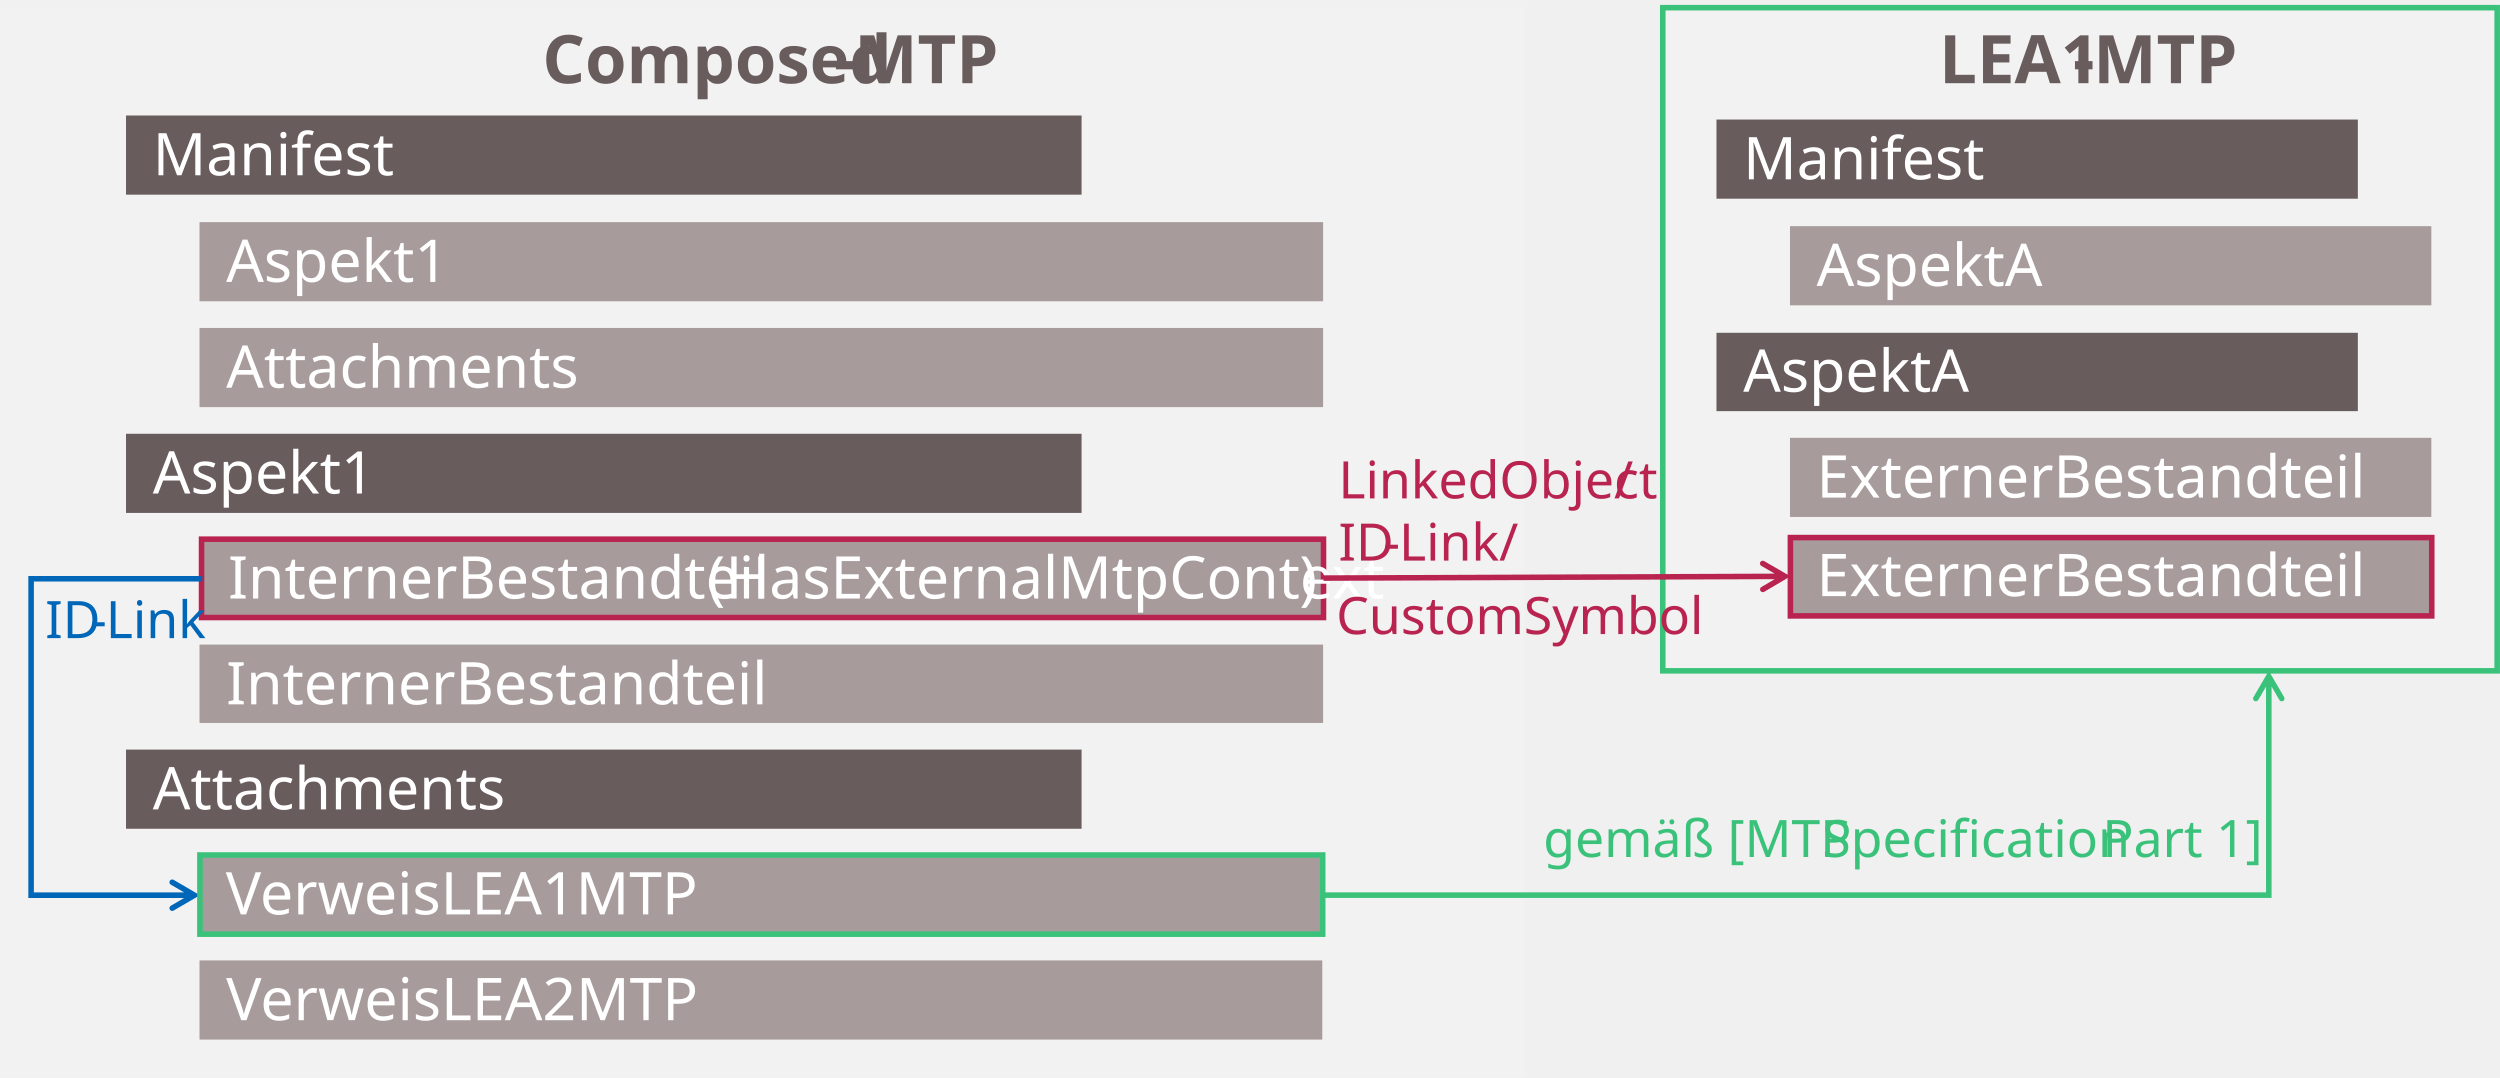
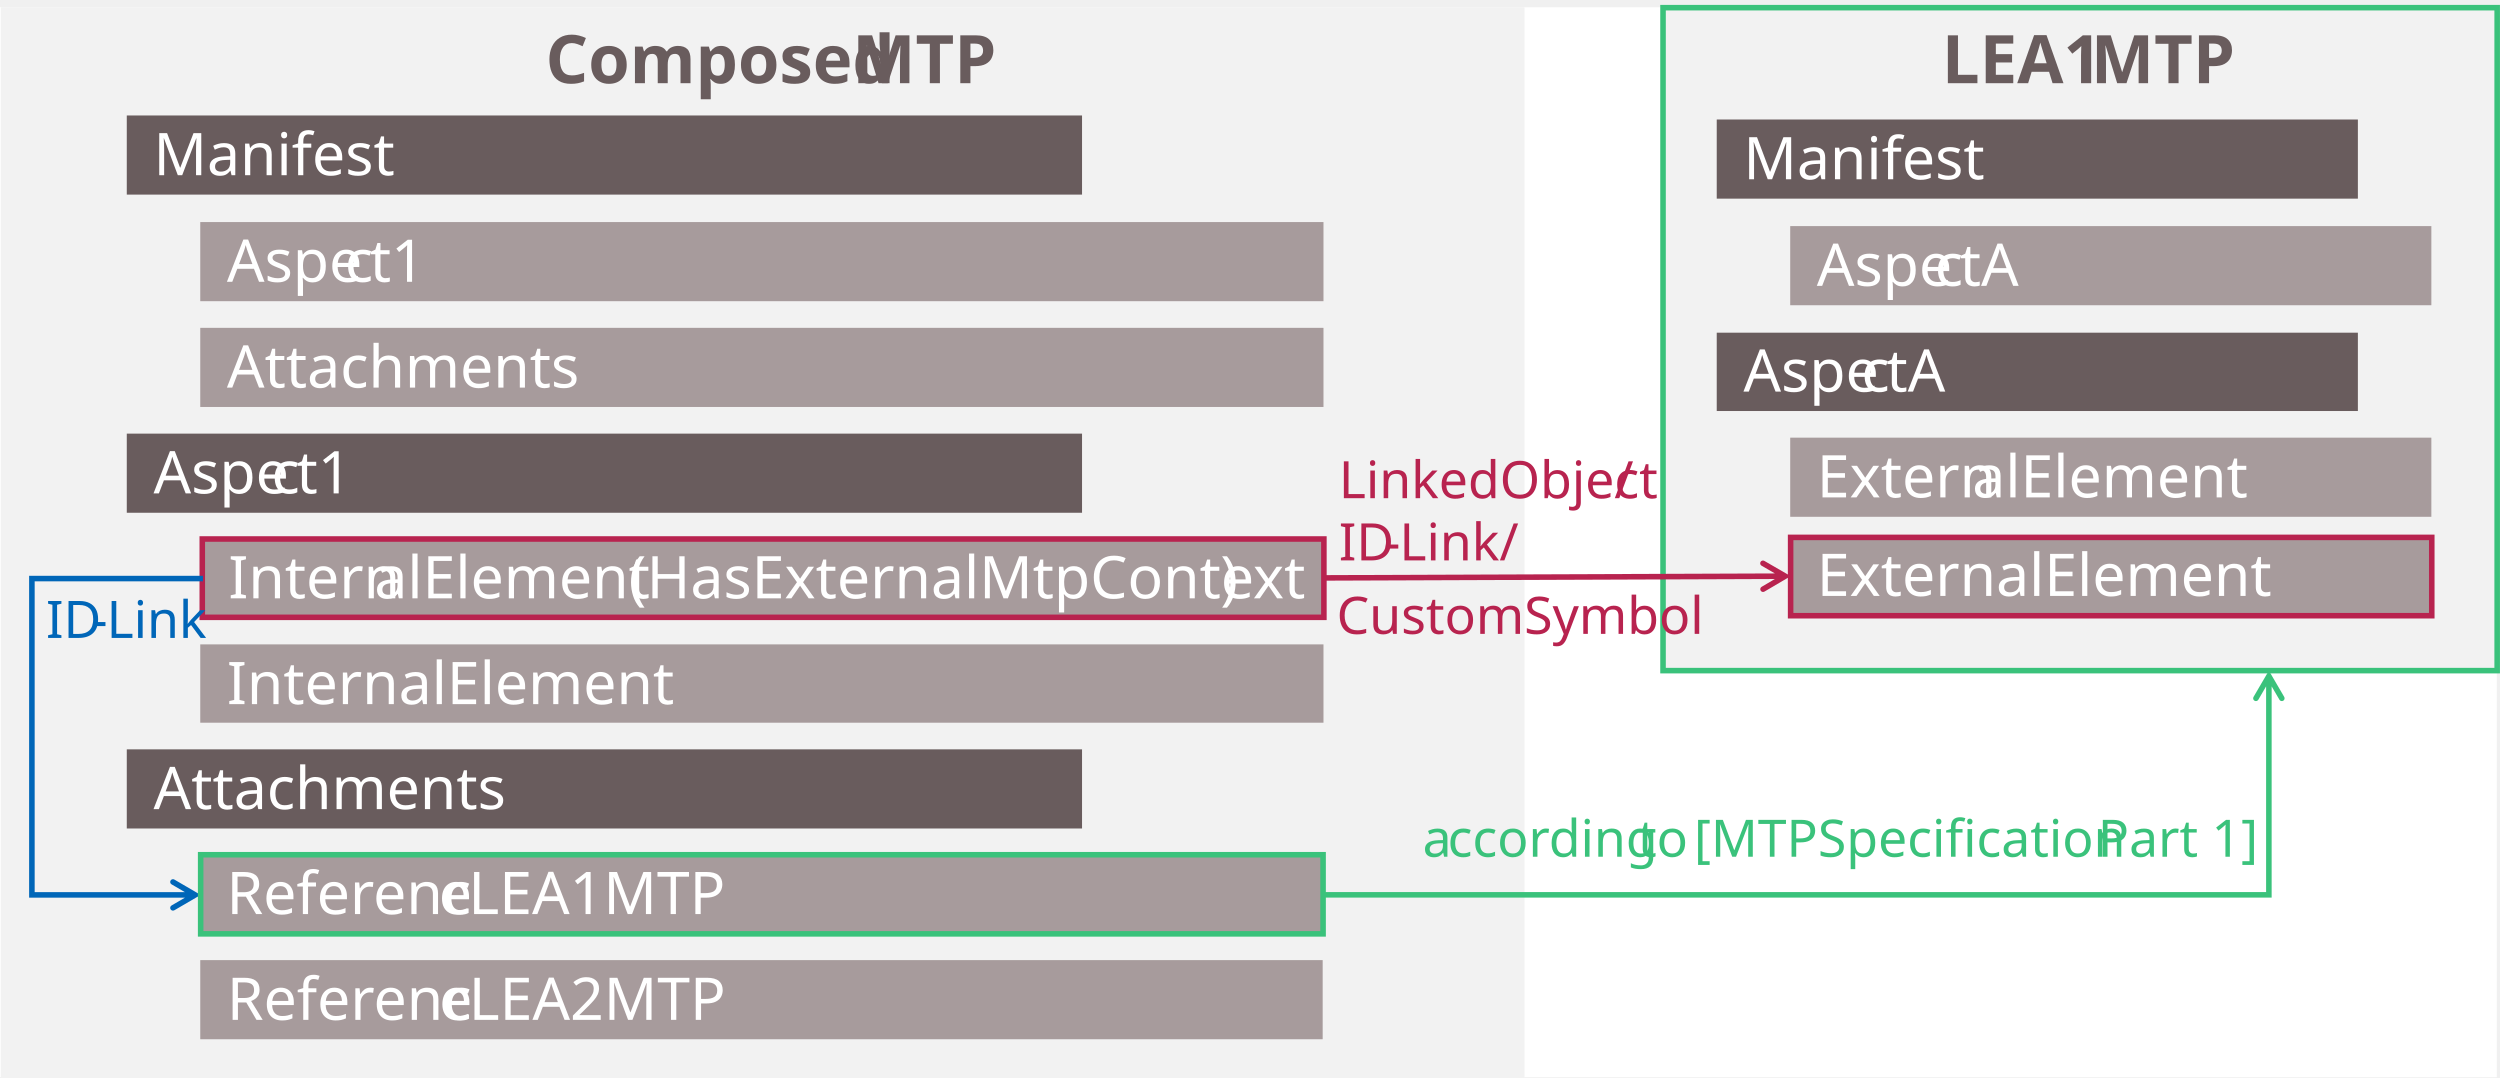
- <svg xmlns="http://www.w3.org/2000/svg" width="3095" height="1334" xml:space="preserve" overflow="hidden" version="1.1" id="svg37">
-   <defs id="defs1">
-     <clipPath id="clip0">
-       <rect x="160" y="492" width="3095" height="1334" id="rect1" />
-     </clipPath>
-   </defs>
-   <g clip-path="url(#clip0)" transform="translate(-160 -492)" id="g37">
-     <rect x="2880.5" y="1177.5" width="177" height="145" stroke="#4C081C" stroke-width="4.583" stroke-miterlimit="8" fill="#B8234F" id="rect2" />
-     <rect x="160" y="501" width="1887" height="1325" fill="#F2F2F2" id="rect3" />
-     <text fill="#695C5D" font-family="Calibri,Calibri_MSFontService,sans-serif" font-weight="700" font-size="83" transform="matrix(1 0 0 1 831.445 595)" id="text3">Composed</text>
-     <text fill="#695C5D" font-family="Calibri,Calibri_MSFontService,sans-serif" font-weight="700" font-size="83" transform="matrix(1 0 0 1 1192.38 595)" id="text4">-</text>
-     <text fill="#695C5D" font-family="Calibri,Calibri_MSFontService,sans-serif" font-weight="700" font-size="83" transform="matrix(1 0 0 1 1217.59 595)" id="text5">MTP</text>
-     <rect x="316" y="635" width="1183" height="98" fill="#695C5D" id="rect5" />
-     <text fill="#FFFFFF" font-family="Calibri,Calibri_MSFontService,sans-serif" font-weight="400" font-size="73" transform="matrix(1 0 0 1 349.13 709)" id="text6">Manifest</text>
-     <rect x="407" y="767" width="1391" height="98" fill="#A79B9C" id="rect6" />
-     <text fill="#FFFFFF" font-family="Calibri,Calibri_MSFontService,sans-serif" font-weight="400" font-size="73" transform="matrix(1 0 0 1 440 841)" id="text7">Aspekt1</text>
-     <rect x="407" y="898" width="1391" height="98" fill="#A79B9C" id="rect7" />
-     <text fill="#FFFFFF" font-family="Calibri,Calibri_MSFontService,sans-serif" font-weight="400" font-size="73" transform="matrix(1 0 0 1 440 972)" id="text8">Attachments</text>
-     <rect x="316" y="1029" width="1183" height="98" fill="#695C5D" id="rect8" />
-     <text fill="#FFFFFF" font-family="Calibri,Calibri_MSFontService,sans-serif" font-weight="400" font-size="73" transform="matrix(1 0 0 1 349.13 1103)" id="text9">Aspekt1</text>
-     <rect x="409.5" y="1159.5" width="1389" height="97" stroke="#B8234F" stroke-width="6.875" stroke-miterlimit="8" fill="#A79B9C" id="rect9" />
-     <text fill="#FFFFFF" font-family="Calibri,Calibri_MSFontService,sans-serif" font-weight="400" font-size="73" transform="matrix(1 0 0 1 442.337 1233)" id="text10">InternerBestandteil</text>
-     <text fill="#FFFFFF" font-family="Calibri,Calibri_MSFontService,sans-serif" font-weight="400" font-size="73" transform="matrix(1 0 0 1 1035.92 1233)" id="text11">(</text>
-     <text fill="#FFFFFF" font-family="Calibri,Calibri_MSFontService,sans-serif" font-weight="400" font-size="73" transform="matrix(1 0 0 1 1058.27 1233)" id="text12">HasExternalMtpContext</text>
-     <text fill="#FFFFFF" font-family="Calibri,Calibri_MSFontService,sans-serif" font-weight="400" font-size="73" transform="matrix(1 0 0 1 1768.62 1233)" id="text13">)</text>
-     <rect x="407" y="1290" width="1391" height="97" fill="#A79B9C" id="rect13" />
-     <text fill="#FFFFFF" font-family="Calibri,Calibri_MSFontService,sans-serif" font-weight="400" font-size="73" transform="matrix(1 0 0 1 440 1364)" id="text14">InternerBestandteil</text>
-     <rect x="316" y="1420" width="1183" height="98" fill="#695C5D" id="rect14" />
-     <text fill="#FFFFFF" font-family="Calibri,Calibri_MSFontService,sans-serif" font-weight="400" font-size="73" transform="matrix(1 0 0 1 349.13 1494)" id="text15">Attachments</text>
-     <rect x="407" y="1681" width="1390" height="98" fill="#A79B9C" id="rect15" />
-     <text fill="#FFFFFF" font-family="Calibri,Calibri_MSFontService,sans-serif" font-weight="400" font-size="73" transform="matrix(1 0 0 1 440 1755)" id="text16">VerweisLEA2MTP</text>
-     <rect x="2218.5" y="501.5" width="1033" height="821" stroke="#3AC27B" stroke-width="6.875" stroke-miterlimit="8" fill="#F2F2F2" id="rect16" />
-     <text fill="#695C5D" font-family="Calibri,Calibri_MSFontService,sans-serif" font-weight="700" font-size="83" transform="matrix(1 0 0 1 2560.61 595)" id="text17">LEA1</text>
-     <text fill="#695C5D" font-family="Calibri,Calibri_MSFontService,sans-serif" font-weight="700" font-size="83" transform="matrix(1 0 0 1 2726.32 595)" id="text18">-</text>
-     <text fill="#695C5D" font-family="Calibri,Calibri_MSFontService,sans-serif" font-weight="700" font-size="83" transform="matrix(1 0 0 1 2751.53 595)" id="text19">MTP</text>
-     <rect x="2285" y="640" width="794" height="98" fill="#695C5D" id="rect19" />
-     <text fill="#FFFFFF" font-family="Calibri,Calibri_MSFontService,sans-serif" font-weight="400" font-size="73" transform="matrix(1 0 0 1 2318.07 714)" id="text20">Manifest</text>
-     <rect x="2376" y="772" width="794" height="98" fill="#A79B9C" id="rect20" />
-     <text fill="#FFFFFF" font-family="Calibri,Calibri_MSFontService,sans-serif" font-weight="400" font-size="73" transform="matrix(1 0 0 1 2408.94 846)" id="text21">AspektA</text>
-     <rect x="2285" y="904" width="794" height="97" fill="#695C5D" id="rect21" />
-     <text fill="#FFFFFF" font-family="Calibri,Calibri_MSFontService,sans-serif" font-weight="400" font-size="73" transform="matrix(1 0 0 1 2318.07 977)" id="text22">AspektA</text>
-     <rect x="2376" y="1034" width="794" height="98" fill="#A79B9C" id="rect22" />
-     <text fill="#FFFFFF" font-family="Calibri,Calibri_MSFontService,sans-serif" font-weight="400" font-size="73" transform="matrix(1 0 0 1 2408.94 1108)" id="text23">ExternerBestandteil</text>
-     <rect x="2376.5" y="1157.5" width="794" height="97" stroke="#B8234F" stroke-width="6.875" stroke-miterlimit="8" fill="#A79B9C" id="rect23" />
-     <text fill="#FFFFFF" font-family="Calibri,Calibri_MSFontService,sans-serif" font-weight="400" font-size="73" transform="matrix(1 0 0 1 2408.94 1230)" id="text24">ExternerBestandteil</text>
-     <path d="M0-3.438 1174.71-3.438 1174.71 270.869 1167.84 270.869 1167.84 0 1171.27 3.438 0 3.438ZM1190.29 245.101 1171.27 277.691 1152.26 245.101C1151.31 243.461 1151.86 241.356 1153.5 240.4 1155.14 239.443 1157.25 239.997 1158.2 241.637L1174.24 269.137 1168.31 269.137 1184.35 241.637C1185.3 239.997 1187.41 239.443 1189.05 240.4 1190.69 241.356 1191.24 243.461 1190.29 245.101Z" fill="#3AC27B" transform="matrix(1 0 0 -1 1797.5 1600.18)" id="path24" />
-     <text fill="#3AC27B" font-family="Calibri,Calibri_MSFontService,sans-serif" font-weight="400" font-size="64" transform="matrix(1 0 0 1 2070.51 1553)" id="text25">gemäß [MTP </text>
-     <text fill="#3AC27B" font-family="Calibri,Calibri_MSFontService,sans-serif" font-weight="400" font-size="64" transform="matrix(1 0 0 1 2416.03 1553)" id="text26">Specification</text>
-     <text fill="#3AC27B" font-family="Calibri,Calibri_MSFontService,sans-serif" font-weight="400" font-size="64" transform="matrix(1 0 0 1 2762.67 1553)" id="text27">Part 1]</text>
-     <path d="M0.013-3.437 571.298-1.289 571.272 5.586-0.013 3.437ZM545.592-16.959 578.11 2.174 545.449 21.063C543.805 22.013 541.702 21.451 540.752 19.808 539.802 18.164 540.363 16.062 542.007 15.111L569.567-0.827 569.545 5.111 542.105-11.034C540.469-11.996 539.923-14.103 540.886-15.739 541.848-17.376 543.955-17.922 545.592-16.959Z" fill="#B8234F" transform="matrix(1 0 0 -1 1798.5 1207.67)" id="path27" />
-     <text fill="#B8234F" font-family="Calibri,Calibri_MSFontService,sans-serif" font-weight="400" font-size="64" transform="matrix(1 0 0 1 1817.03 1109)" id="text28">LinkedObject</text>
-     <text fill="#B8234F" font-family="Calibri,Calibri_MSFontService,sans-serif" font-weight="400" font-size="64" transform="matrix(1 0 0 1 2158.14 1109)" id="text29">/</text>
-     <text fill="#B8234F" font-family="Calibri,Calibri_MSFontService,sans-serif" font-weight="400" font-size="64" transform="matrix(1 0 0 1 1817.03 1186)" id="text30">ID</text>
-     <text fill="#B8234F" font-family="Calibri,Calibri_MSFontService,sans-serif" font-weight="400" font-size="64" transform="matrix(1 0 0 1 1872.6 1186)" id="text31">-</text>
-     <text fill="#B8234F" font-family="Calibri,Calibri_MSFontService,sans-serif" font-weight="400" font-size="64" transform="matrix(1 0 0 1 1892.08 1186)" id="text32">Link/ </text>
-     <text fill="#B8234F" font-family="Calibri,Calibri_MSFontService,sans-serif" font-weight="400" font-size="64" transform="matrix(1 0 0 1 1814.22 1277)" id="text33">CustomSymbol</text>
-     <path d="M0-3.438 215.246-3.438 215.246 395.198 9.615 395.198 9.615 388.323 211.809 388.323 208.371 391.761 208.371 0 211.809 3.438 0 3.438ZM35.383 410.772 2.793 391.761 35.383 372.75C37.023 371.793 39.128 372.347 40.084 373.987 41.041 375.627 40.487 377.732 38.847 378.689L11.347 394.73 11.347 388.792 38.847 404.833C40.487 405.79 41.041 407.895 40.084 409.535 39.128 411.175 37.023 411.728 35.383 410.772Z" fill="#0066B8" transform="matrix(-1 1.22465e-16 1.22465e-16 1 410.309 1208.5)" id="path33" />
-     <text fill="#0066B8" font-family="Calibri,Calibri_MSFontService,sans-serif" font-weight="400" font-size="64" transform="matrix(1 0 0 1 215.982 1282)" id="text34">ID</text>
-     <text fill="#0066B8" font-family="Calibri,Calibri_MSFontService,sans-serif" font-weight="400" font-size="64" transform="matrix(1 0 0 1 271.555 1282)" id="text35">-</text>
-     <text fill="#0066B8" font-family="Calibri,Calibri_MSFontService,sans-serif" font-weight="400" font-size="64" transform="matrix(1 0 0 1 291.034 1282)" id="text36">Link</text>
-     <rect x="407.5" y="1550.5" width="1390" height="98" stroke="#3AC27B" stroke-width="6.875" stroke-miterlimit="8" fill="#A79B9C" id="rect36" />
-     <text fill="#FFFFFF" font-family="Calibri,Calibri_MSFontService,sans-serif" font-weight="400" font-size="73" transform="matrix(1 0 0 1 439.528 1624)" id="text37">VerweisLEA1MTP</text>
+ <svg xmlns="http://www.w3.org/2000/svg" width="3096" height="1334" xml:space="preserve" overflow="hidden">
+   <g transform="translate(-159 -492)">
+     <rect x="159" y="501" width="3092" height="1325" fill="#FFFFFF" />
+     <rect x="2880.5" y="1177.5" width="177" height="145" stroke="#4C081C" stroke-width="4.583" stroke-miterlimit="8" fill="#B8234F" />
+     <rect x="160" y="501" width="1887" height="1325" fill="#F2F2F2" />
+     <text fill="#695C5D" font-family="Calibri,Calibri_MSFontService,sans-serif" font-weight="700" font-size="83" transform="matrix(1 0 0 1 834.596 595)">Composed</text>
+     <text fill="#695C5D" font-family="Calibri,Calibri_MSFontService,sans-serif" font-weight="700" font-size="83" transform="matrix(1 0 0 1 1214.44 595)">MTP</text>
+     <rect x="316" y="635" width="1183" height="98" fill="#695C5D" />
+     <text fill="#FFFFFF" font-family="Calibri,Calibri_MSFontService,sans-serif" font-weight="400" font-size="73" transform="matrix(1 0 0 1 349.13 709)">Manifest</text>
+     <rect x="407" y="767" width="1391" height="98" fill="#A79B9C" />
+     <text fill="#FFFFFF" font-family="Calibri,Calibri_MSFontService,sans-serif" font-weight="400" font-size="73" transform="matrix(1 0 0 1 440 841)">Aspe</text>
+     <text fill="#FFFFFF" font-family="Calibri,Calibri_MSFontService,sans-serif" font-weight="400" font-size="73" transform="matrix(1 0 0 1 586.094 841)">c</text>
+     <text fill="#FFFFFF" font-family="Calibri,Calibri_MSFontService,sans-serif" font-weight="400" font-size="73" transform="matrix(1 0 0 1 617.031 841)">t1</text>
+     <rect x="407" y="898" width="1391" height="98" fill="#A79B9C" />
+     <text fill="#FFFFFF" font-family="Calibri,Calibri_MSFontService,sans-serif" font-weight="400" font-size="73" transform="matrix(1 0 0 1 440 972)">Attachments</text>
+     <rect x="316" y="1029" width="1183" height="98" fill="#695C5D" />
+     <text fill="#FFFFFF" font-family="Calibri,Calibri_MSFontService,sans-serif" font-weight="400" font-size="73" transform="matrix(1 0 0 1 349.13 1103)">Aspe</text>
+     <text fill="#FFFFFF" font-family="Calibri,Calibri_MSFontService,sans-serif" font-weight="400" font-size="73" transform="matrix(1 0 0 1 495.224 1103)">c</text>
+     <text fill="#FFFFFF" font-family="Calibri,Calibri_MSFontService,sans-serif" font-weight="400" font-size="73" transform="matrix(1 0 0 1 526.161 1103)">t1</text>
+     <rect x="409.5" y="1159.5" width="1389" height="97" stroke="#B8234F" stroke-width="6.875" stroke-miterlimit="8" fill="#A79B9C" />
+     <text fill="#FFFFFF" font-family="Calibri,Calibri_MSFontService,sans-serif" font-weight="400" font-size="73" transform="matrix(1 0 0 1 441.817 1233)">Intern</text>
+     <text fill="#FFFFFF" font-family="Calibri,Calibri_MSFontService,sans-serif" font-weight="400" font-size="73" transform="matrix(1 0 0 1 622.538 1233)">alElement</text>
+     <text fill="#FFFFFF" font-family="Calibri,Calibri_MSFontService,sans-serif" font-weight="400" font-size="73" transform="matrix(1 0 0 1 937.527 1233)">(</text>
+     <text fill="#FFFFFF" font-family="Calibri,Calibri_MSFontService,sans-serif" font-weight="400" font-size="73" transform="matrix(1 0 0 1 959.871 1233)">HasExternalMtpContext</text>
+     <text fill="#FFFFFF" font-family="Calibri,Calibri_MSFontService,sans-serif" font-weight="400" font-size="73" transform="matrix(1 0 0 1 1670.22 1233)">)</text>
+     <rect x="407" y="1290" width="1391" height="97" fill="#A79B9C" />
+     <text fill="#FFFFFF" font-family="Calibri,Calibri_MSFontService,sans-serif" font-weight="400" font-size="73" transform="matrix(1 0 0 1 440 1364)">InternalElement</text>
+     <rect x="316" y="1420" width="1183" height="98" fill="#695C5D" />
+     <text fill="#FFFFFF" font-family="Calibri,Calibri_MSFontService,sans-serif" font-weight="400" font-size="73" transform="matrix(1 0 0 1 349.13 1494)">Attachments</text>
+     <rect x="407" y="1681" width="1390" height="98" fill="#A79B9C" />
+     <text fill="#FFFFFF" font-family="Calibri,Calibri_MSFontService,sans-serif" font-weight="400" font-size="73" transform="matrix(1 0 0 1 440 1755)">Referenc</text>
+     <text fill="#FFFFFF" font-family="Calibri,Calibri_MSFontService,sans-serif" font-weight="400" font-size="73" transform="matrix(1 0 0 1 702.831 1755)">e</text>
+     <text fill="#FFFFFF" font-family="Calibri,Calibri_MSFontService,sans-serif" font-weight="400" font-size="73" transform="matrix(1 0 0 1 739.497 1755)">LEA2MTP</text>
+     <rect x="2218.5" y="501.5" width="1033" height="821" stroke="#3AC27B" stroke-width="6.875" stroke-miterlimit="8" fill="#F2F2F2" />
+     <text fill="#695C5D" font-family="Calibri,Calibri_MSFontService,sans-serif" font-weight="700" font-size="83" transform="matrix(1 0 0 1 2563.76 595)">LEA1</text>
+     <text fill="#695C5D" font-family="Calibri,Calibri_MSFontService,sans-serif" font-weight="700" font-size="83" transform="matrix(1 0 0 1 2748.38 595)">MTP</text>
+     <rect x="2285" y="640" width="794" height="98" fill="#695C5D" />
+     <text fill="#FFFFFF" font-family="Calibri,Calibri_MSFontService,sans-serif" font-weight="400" font-size="73" transform="matrix(1 0 0 1 2318.07 714)">Manifest</text>
+     <rect x="2376" y="772" width="794" height="98" fill="#A79B9C" />
+     <text fill="#FFFFFF" font-family="Calibri,Calibri_MSFontService,sans-serif" font-weight="400" font-size="73" transform="matrix(1 0 0 1 2408.94 846)">Aspe</text>
+     <text fill="#FFFFFF" font-family="Calibri,Calibri_MSFontService,sans-serif" font-weight="400" font-size="73" transform="matrix(1 0 0 1 2555.03 846)">c</text>
+     <text fill="#FFFFFF" font-family="Calibri,Calibri_MSFontService,sans-serif" font-weight="400" font-size="73" transform="matrix(1 0 0 1 2585.97 846)">tA</text>
+     <rect x="2285" y="904" width="794" height="97" fill="#695C5D" />
+     <text fill="#FFFFFF" font-family="Calibri,Calibri_MSFontService,sans-serif" font-weight="400" font-size="73" transform="matrix(1 0 0 1 2318.07 977)">Aspe</text>
+     <text fill="#FFFFFF" font-family="Calibri,Calibri_MSFontService,sans-serif" font-weight="400" font-size="73" transform="matrix(1 0 0 1 2464.16 977)">c</text>
+     <text fill="#FFFFFF" font-family="Calibri,Calibri_MSFontService,sans-serif" font-weight="400" font-size="73" transform="matrix(1 0 0 1 2495.1 977)">tA</text>
+     <rect x="2376" y="1034" width="794" height="98" fill="#A79B9C" />
+     <text fill="#FFFFFF" font-family="Calibri,Calibri_MSFontService,sans-serif" font-weight="400" font-size="73" transform="matrix(1 0 0 1 2408.94 1108)">Extern</text>
+     <text fill="#FFFFFF" font-family="Calibri,Calibri_MSFontService,sans-serif" font-weight="400" font-size="73" transform="matrix(1 0 0 1 2601.44 1108)">alElement</text>
+     <rect x="2376.5" y="1157.5" width="794" height="97" stroke="#B8234F" stroke-width="6.875" stroke-miterlimit="8" fill="#A79B9C" />
+     <text fill="#FFFFFF" font-family="Calibri,Calibri_MSFontService,sans-serif" font-weight="400" font-size="73" transform="matrix(1 0 0 1 2408.94 1230)">ExternalElement</text>
+     <path d="M0-3.438 1174.71-3.438 1174.71 270.869 1167.84 270.869 1167.84 0 1171.27 3.438 0 3.438ZM1190.29 245.101 1171.27 277.691 1152.26 245.101C1151.31 243.461 1151.86 241.356 1153.5 240.4 1155.14 239.443 1157.25 239.997 1158.2 241.637L1174.24 269.137 1168.31 269.137 1184.35 241.637C1185.3 239.997 1187.41 239.443 1189.05 240.4 1190.69 241.356 1191.24 243.461 1190.29 245.101Z" fill="#3AC27B" transform="matrix(1 0 0 -1 1797.5 1600.18)" />
+     <text fill="#3AC27B" font-family="Calibri,Calibri_MSFontService,sans-serif" font-weight="400" font-size="64" transform="matrix(1 0 0 1 1920.77 1553)">a</text>
+     <text fill="#3AC27B" font-family="Calibri,Calibri_MSFontService,sans-serif" font-weight="400" font-size="64" transform="matrix(1 0 0 1 1951.71 1553)">ccording</text>
+     <text fill="#3AC27B" font-family="Calibri,Calibri_MSFontService,sans-serif" font-weight="400" font-size="64" transform="matrix(1 0 0 1 2187.5 1553)">to</text>
+     <text fill="#3AC27B" font-family="Calibri,Calibri_MSFontService,sans-serif" font-weight="400" font-size="64" transform="matrix(1 0 0 1 2256.77 1553)">[MTP </text>
+     <text fill="#3AC27B" font-family="Calibri,Calibri_MSFontService,sans-serif" font-weight="400" font-size="64" transform="matrix(1 0 0 1 2410.32 1553)">Specification</text>
+     <text fill="#3AC27B" font-family="Calibri,Calibri_MSFontService,sans-serif" font-weight="400" font-size="64" transform="matrix(1 0 0 1 2756.95 1553)">Part 1]</text>
+     <path d="M0.013-3.437 571.298-1.289 571.272 5.586-0.013 3.437ZM545.592-16.959 578.11 2.174 545.449 21.063C543.805 22.013 541.702 21.451 540.752 19.808 539.802 18.164 540.363 16.062 542.007 15.111L569.567-0.827 569.545 5.111 542.105-11.034C540.469-11.996 539.923-14.103 540.886-15.739 541.848-17.376 543.955-17.922 545.592-16.959Z" fill="#B8234F" transform="matrix(1 0 0 -1 1798.5 1207.67)" />
+     <text fill="#B8234F" font-family="Calibri,Calibri_MSFontService,sans-serif" font-weight="400" font-size="64" transform="matrix(1 0 0 1 1817.03 1109)">LinkedObject</text>
+     <text fill="#B8234F" font-family="Calibri,Calibri_MSFontService,sans-serif" font-weight="400" font-size="64" transform="matrix(1 0 0 1 2158.14 1109)">/</text>
+     <text fill="#B8234F" font-family="Calibri,Calibri_MSFontService,sans-serif" font-weight="400" font-size="64" transform="matrix(1 0 0 1 1817.03 1186)">ID</text>
+     <text fill="#B8234F" font-family="Calibri,Calibri_MSFontService,sans-serif" font-weight="400" font-size="64" transform="matrix(1 0 0 1 1872.6 1186)">-</text>
+     <text fill="#B8234F" font-family="Calibri,Calibri_MSFontService,sans-serif" font-weight="400" font-size="64" transform="matrix(1 0 0 1 1892.08 1186)">Link/ </text>
+     <text fill="#B8234F" font-family="Calibri,Calibri_MSFontService,sans-serif" font-weight="400" font-size="64" transform="matrix(1 0 0 1 1814.22 1277)">CustomSymbol</text>
+     <path d="M0-3.438 215.246-3.438 215.246 395.198 9.615 395.198 9.615 388.323 211.809 388.323 208.371 391.761 208.371 0 211.809 3.438 0 3.438ZM35.383 410.772 2.793 391.761 35.383 372.75C37.023 371.793 39.128 372.347 40.084 373.987 41.041 375.627 40.487 377.732 38.847 378.689L11.347 394.73 11.347 388.792 38.847 404.833C40.487 405.79 41.041 407.895 40.084 409.535 39.128 411.175 37.023 411.728 35.383 410.772Z" fill="#0066B8" transform="matrix(-1 1.22465e-16 1.22465e-16 1 410.309 1208.5)" />
+     <text fill="#0066B8" font-family="Calibri,Calibri_MSFontService,sans-serif" font-weight="400" font-size="64" transform="matrix(1 0 0 1 215.982 1282)">ID</text>
+     <text fill="#0066B8" font-family="Calibri,Calibri_MSFontService,sans-serif" font-weight="400" font-size="64" transform="matrix(1 0 0 1 271.555 1282)">-</text>
+     <text fill="#0066B8" font-family="Calibri,Calibri_MSFontService,sans-serif" font-weight="400" font-size="64" transform="matrix(1 0 0 1 291.034 1282)">Link</text>
+     <rect x="407.5" y="1550.5" width="1390" height="98" stroke="#3AC27B" stroke-width="6.875" stroke-miterlimit="8" fill="#A79B9C" />
+     <text fill="#FFFFFF" font-family="Calibri,Calibri_MSFontService,sans-serif" font-weight="400" font-size="73" transform="matrix(1 0 0 1 439.528 1624)">Referenc</text>
+     <text fill="#FFFFFF" font-family="Calibri,Calibri_MSFontService,sans-serif" font-weight="400" font-size="73" transform="matrix(1 0 0 1 702.359 1624)">e</text>
+     <text fill="#FFFFFF" font-family="Calibri,Calibri_MSFontService,sans-serif" font-weight="400" font-size="73" transform="matrix(1 0 0 1 739.026 1624)">LEA1MTP</text>
  </g>
</svg>
